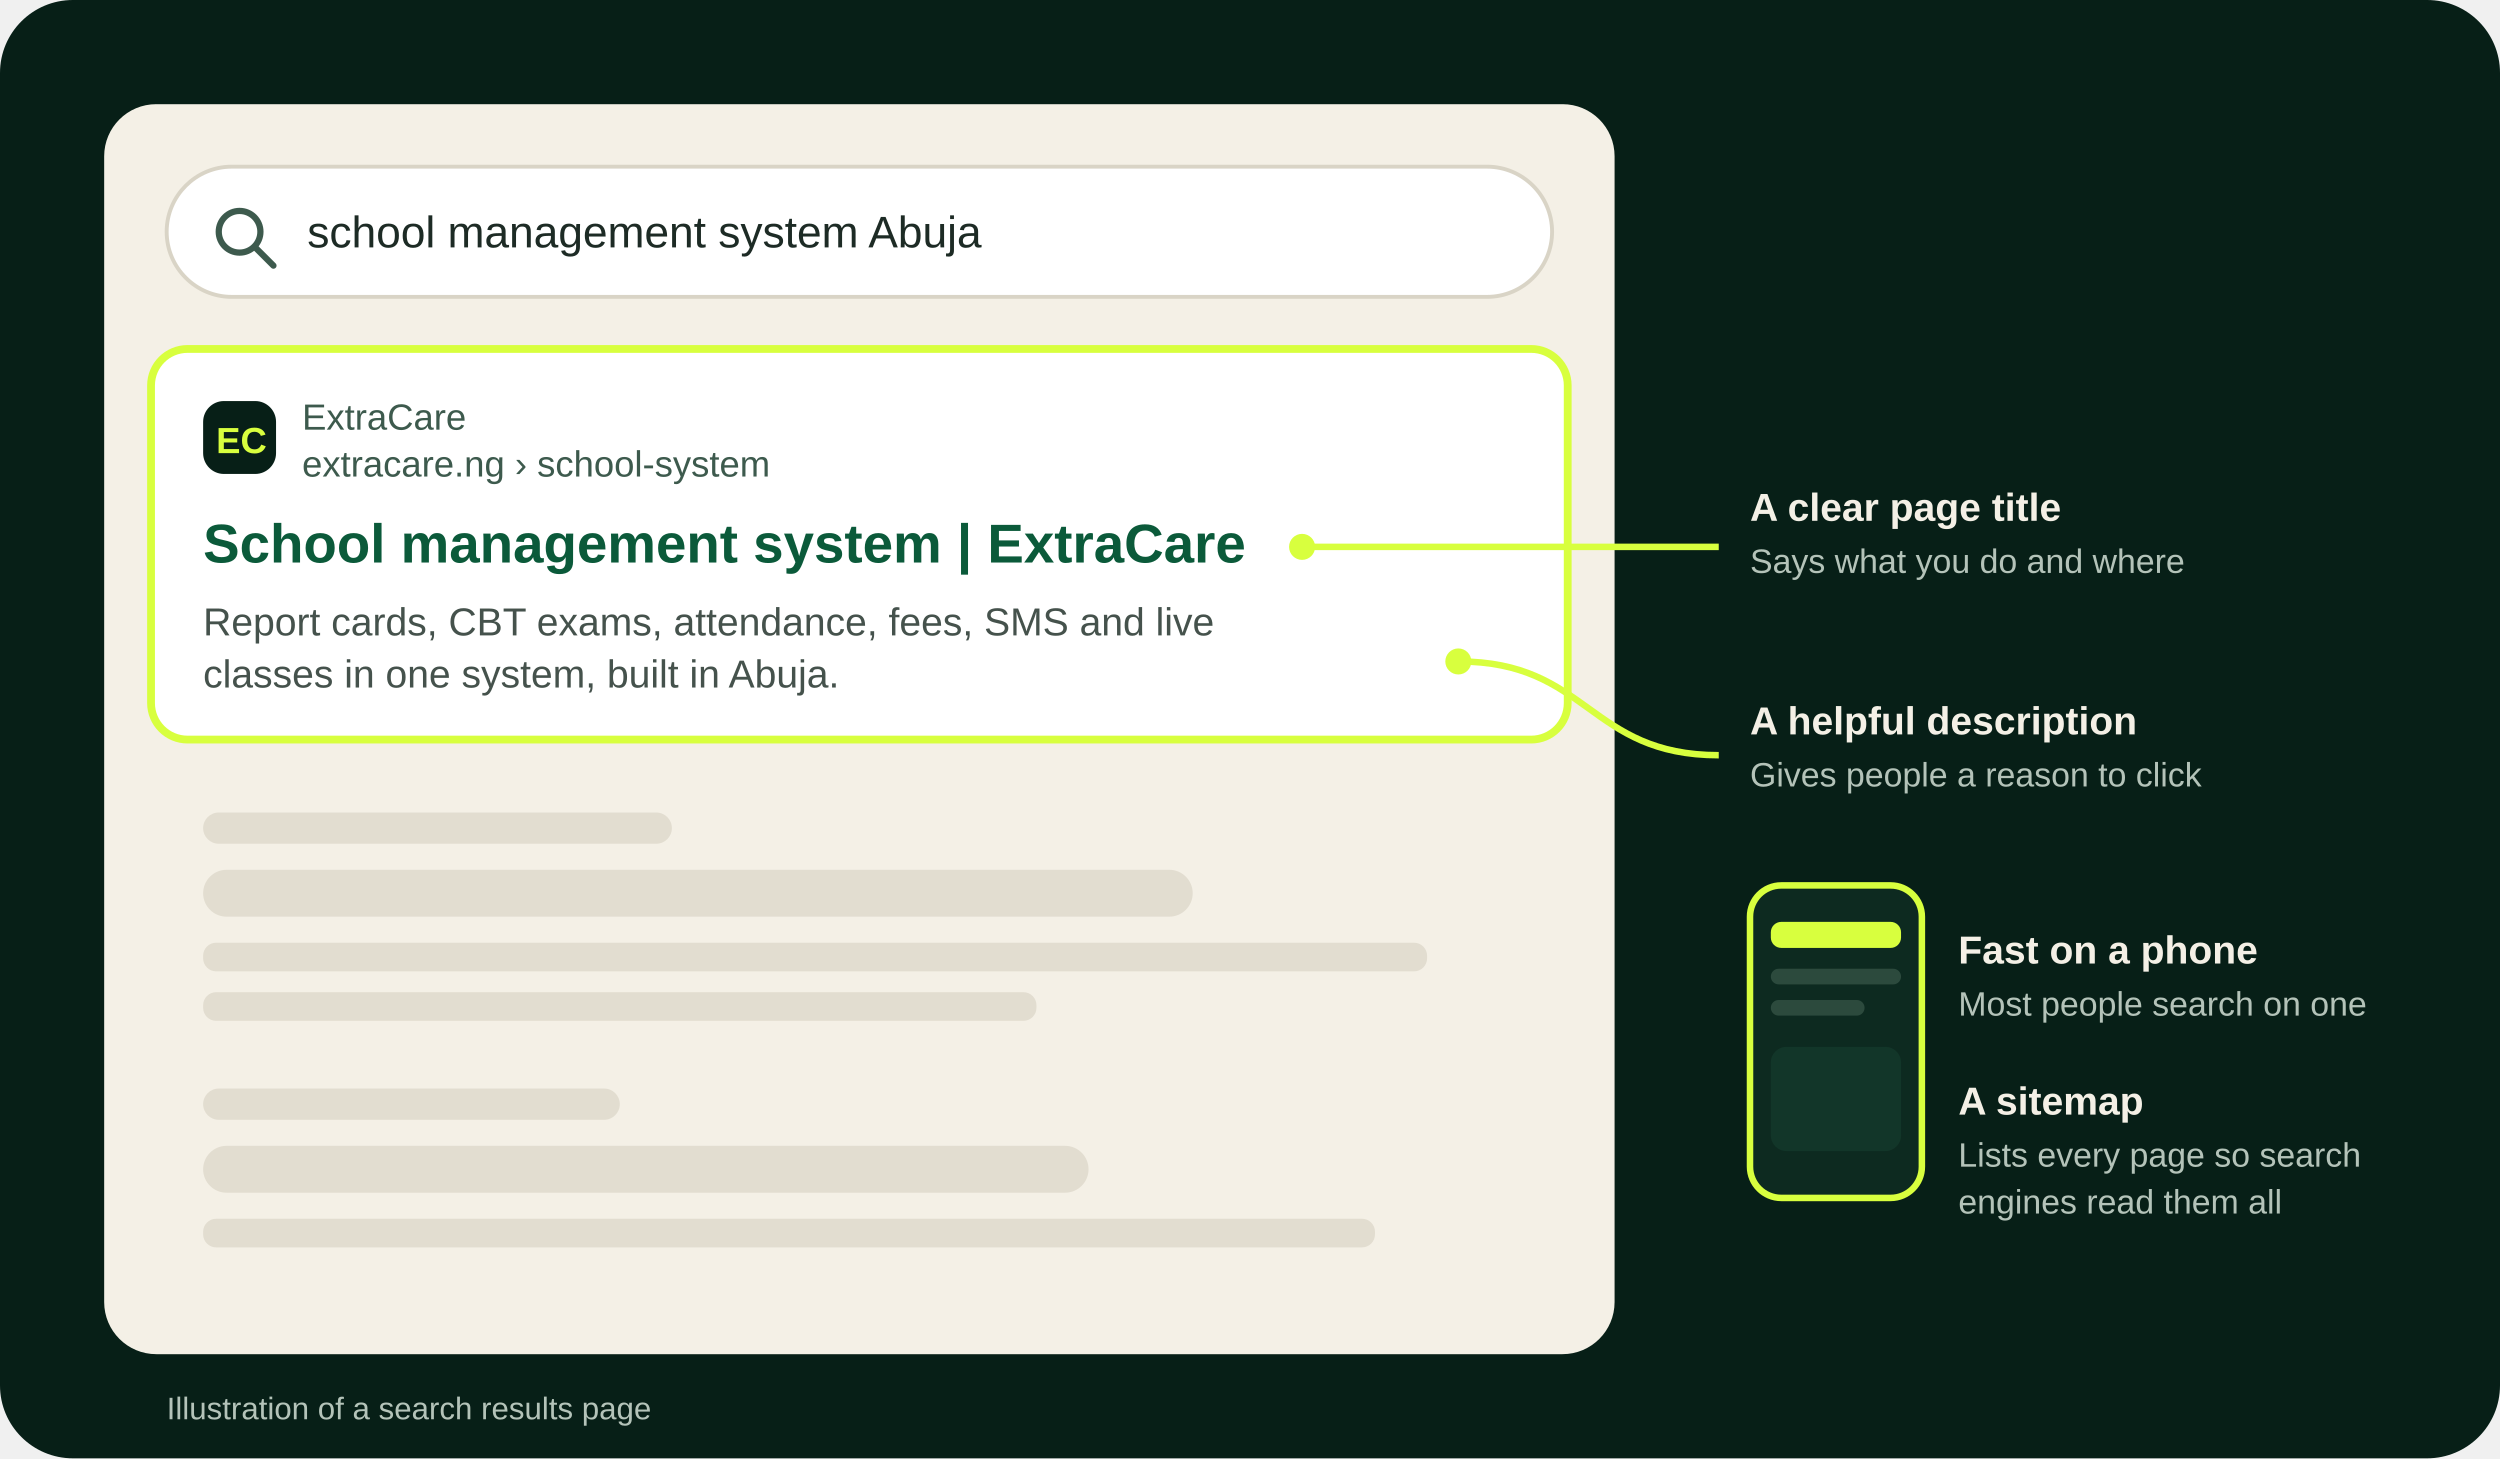
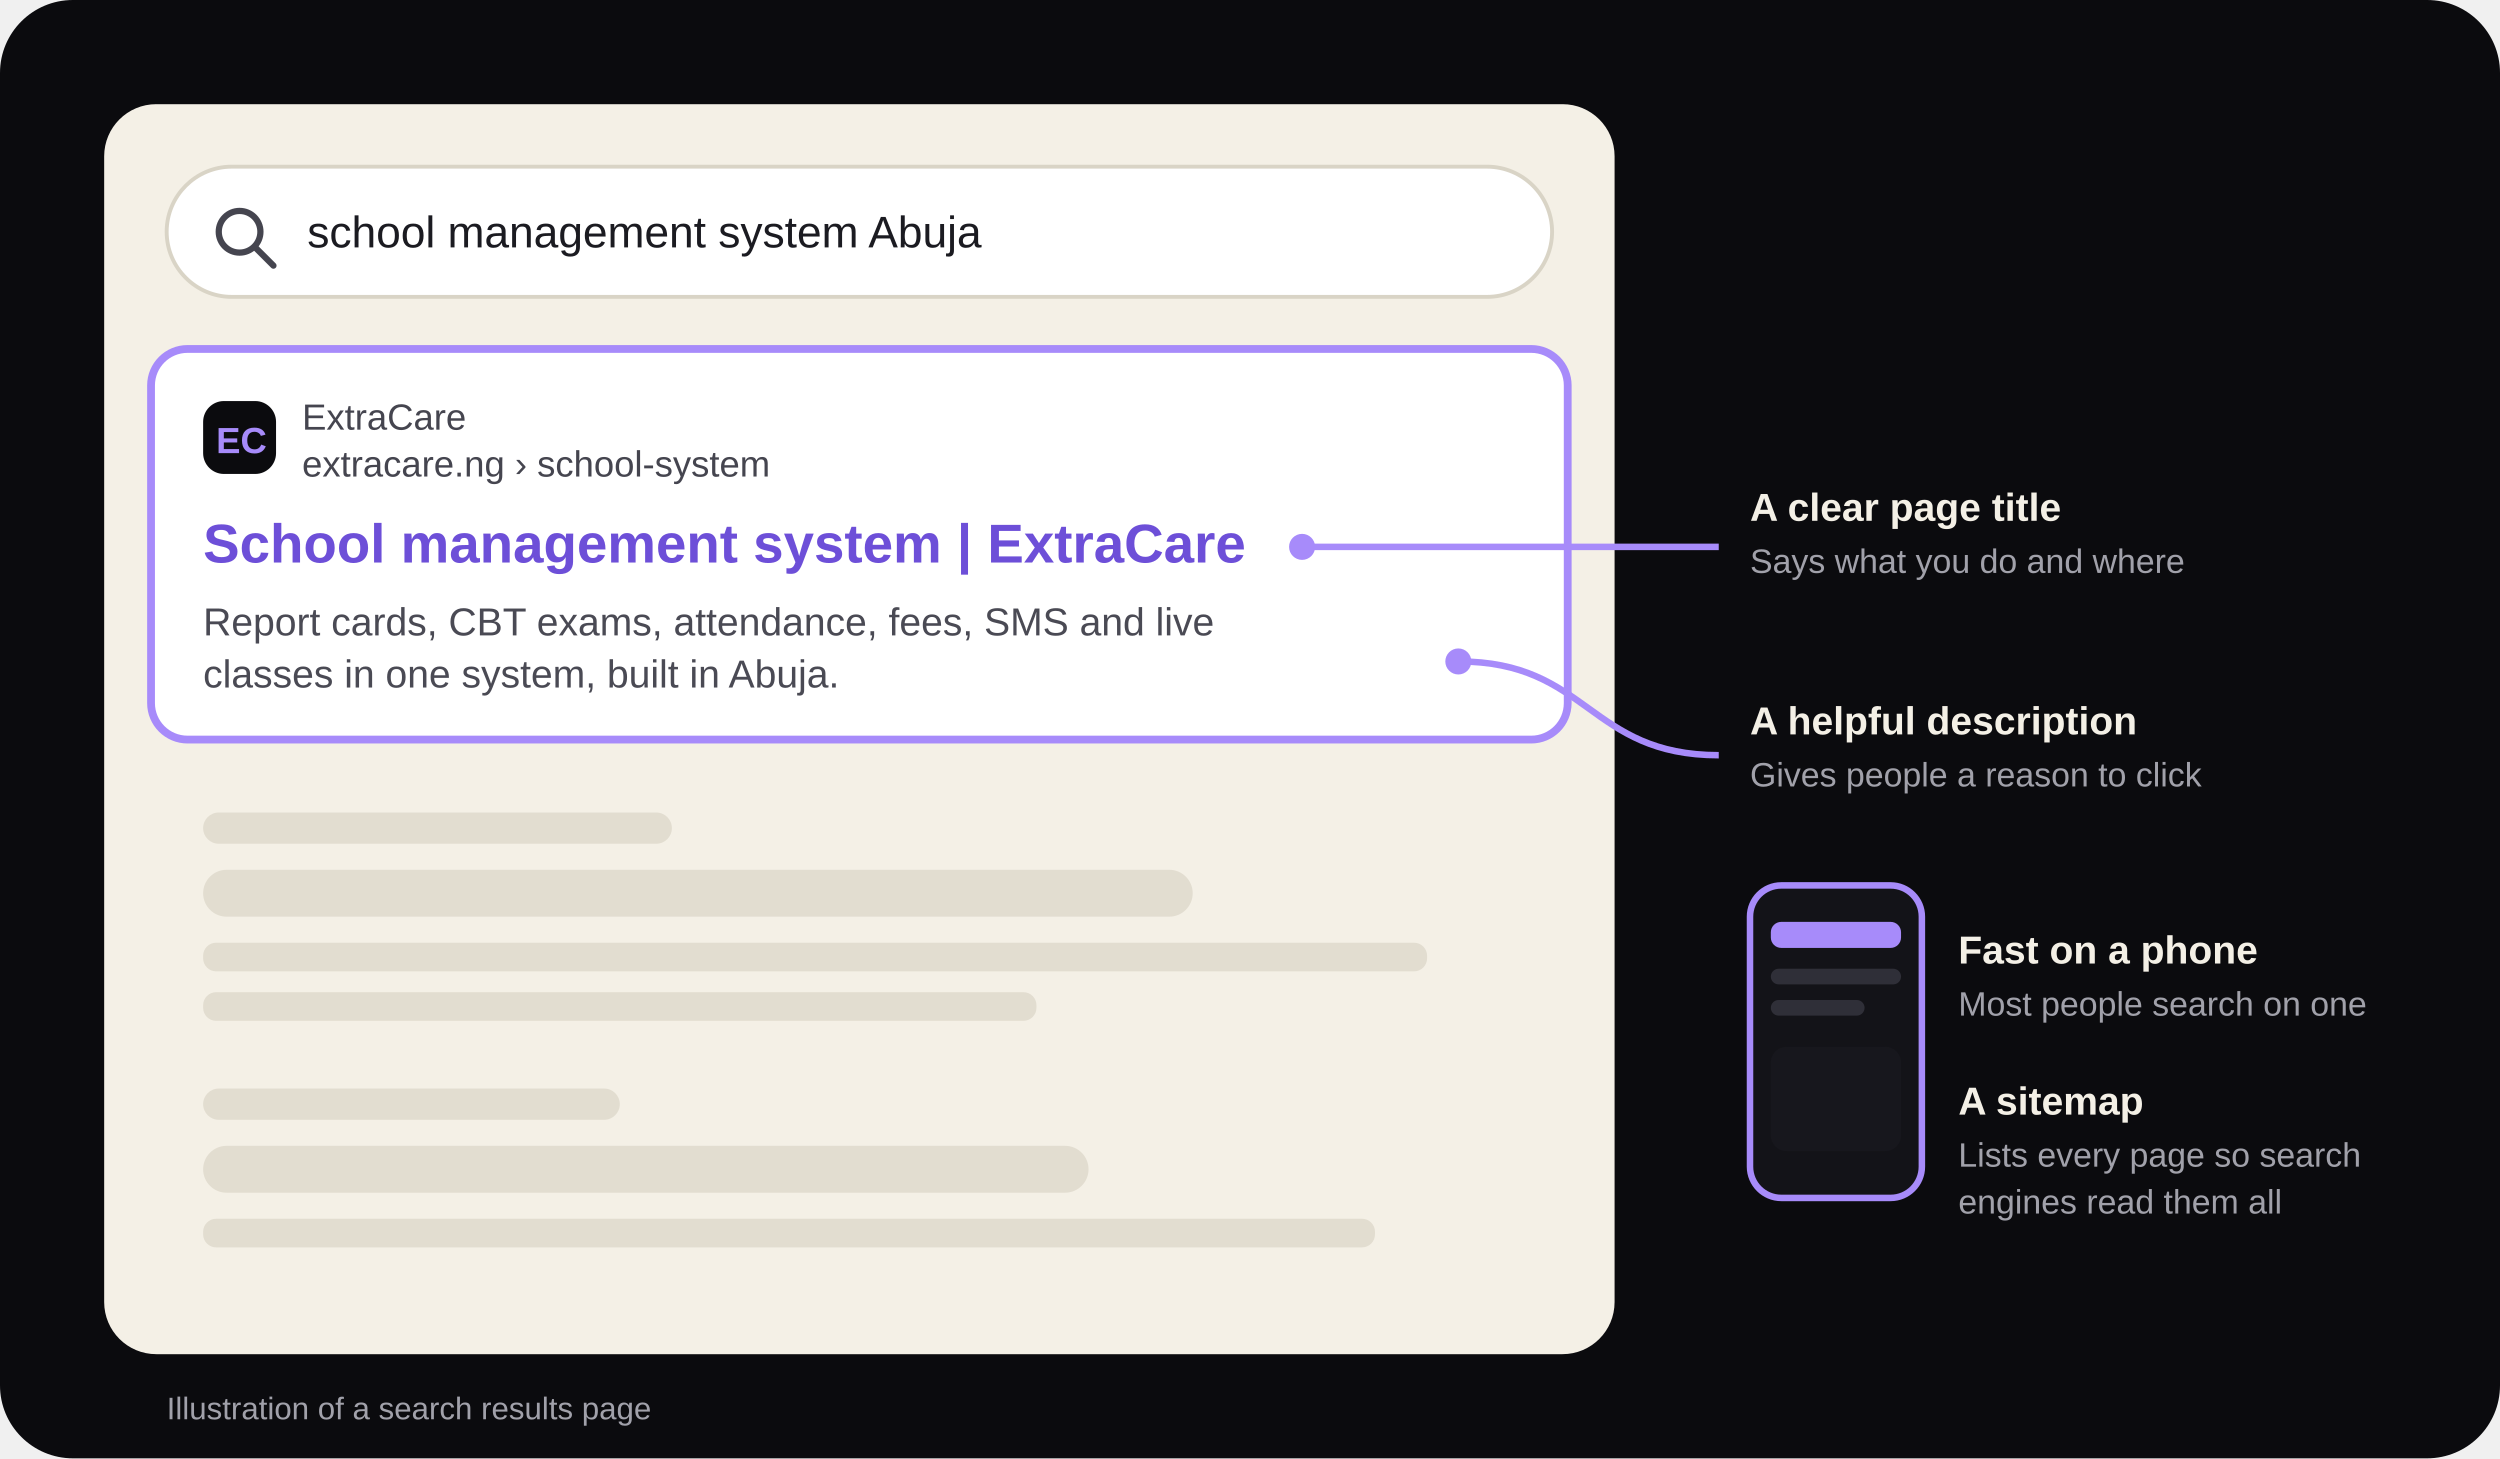
<svg xmlns="http://www.w3.org/2000/svg" viewBox="0 0 960 560" role="img" aria-labelledby="t d">
  <defs>
    <style>
-       .q{font:400 17px Arial,Helvetica,sans-serif;fill:#1d2b25}
-       .u{font:400 14px Arial,Helvetica,sans-serif;fill:#3d5a4d}
-       .ti{font:700 21px Arial,Helvetica,sans-serif;fill:#0b5a3a}
-       .ds{font:400 15px Arial,Helvetica,sans-serif;fill:#45524c}
+       .q{font:400 17px Arial,Helvetica,sans-serif;fill:#1b1b21}
+       .u{font:400 14px Arial,Helvetica,sans-serif;fill:#45454f}
+       .ti{font:700 21px Arial,Helvetica,sans-serif;fill:#6d4fd8}
+       .ds{font:400 15px Arial,Helvetica,sans-serif;fill:#4a4a54}
      .lb{font:700 15px Arial,Helvetica,sans-serif;fill:#f4f0e6}
-       .ls{font:400 13px Arial,Helvetica,sans-serif;fill:#b4c3b9}
-       .ln{stroke:#d8ff3e;stroke-width:2.5;fill:none}
+       .ls{font:400 13px Arial,Helvetica,sans-serif;fill:#a1a1aa}
+       .ln{stroke:#a78bfa;stroke-width:2.5;fill:none}
    </style>
  </defs>
-   <rect width="960" height="560" rx="28" fill="#071f17" />
+   <rect width="960" height="560" rx="28" fill="#0b0b0e" />
  <rect x="40" y="40" width="580" height="480" rx="20" fill="#f4f0e6" />
  <rect x="64" y="64" width="532" height="50" rx="25" fill="#ffffff" stroke="#d9d4c6" stroke-width="1.5" />
-   <circle cx="92" cy="89" r="8" fill="none" stroke="#3d5a4d" stroke-width="2.4" />
-   <path d="M98 95l7 7" stroke="#3d5a4d" stroke-width="2.4" stroke-linecap="round" />
+   <circle cx="92" cy="89" r="8" fill="none" stroke="#45454f" stroke-width="2.4" />
+   <path d="M98 95l7 7" stroke="#45454f" stroke-width="2.4" stroke-linecap="round" />
  <text class="q" x="118" y="95">school management system Abuja</text>
-   <rect x="58" y="134" width="544" height="150" rx="14" fill="#ffffff" stroke="#d8ff3e" stroke-width="3" />
-   <rect x="78" y="154" width="28" height="28" rx="8" fill="#071f17" />
-   <text x="83" y="174" font-family="Arial" font-weight="700" font-size="14" fill="#d8ff3e">EC</text>
+   <rect x="58" y="134" width="544" height="150" rx="14" fill="#ffffff" stroke="#a78bfa" stroke-width="3" />
+   <rect x="78" y="154" width="28" height="28" rx="8" fill="#0b0b0e" />
+   <text x="83" y="174" font-family="Arial" font-weight="700" font-size="14" fill="#a78bfa">EC</text>
  <text class="u" x="116" y="165">ExtraCare</text>
  <text class="u" x="116" y="183">extracare.ng › school-system</text>
  <text class="ti" x="78" y="216">School management system | ExtraCare</text>
  <text class="ds" x="78" y="244">Report cards, CBT exams, attendance, fees, SMS and live</text>
  <text class="ds" x="78" y="264">classes in one system, built in Abuja.</text>
  <g fill="#e2ddd0">
    <rect x="78" y="312" width="180" height="12" rx="6" />
    <rect x="78" y="334" width="380" height="18" rx="9" />
    <rect x="78" y="362" width="470" height="11" rx="5" />
    <rect x="78" y="381" width="320" height="11" rx="5" />
    <rect x="78" y="418" width="160" height="12" rx="6" />
    <rect x="78" y="440" width="340" height="18" rx="9" />
    <rect x="78" y="468" width="450" height="11" rx="5" />
  </g>
  <path class="ln" d="M500 210 H660" />
-   <circle cx="500" cy="210" r="5" fill="#d8ff3e" />
+   <circle cx="500" cy="210" r="5" fill="#a78bfa" />
  <text class="lb" x="672" y="200">A clear page title</text>
  <text class="ls" x="672" y="220">Says what you do and where</text>
  <path class="ln" d="M560 254 C610 254 610 290 660 290" />
-   <circle cx="560" cy="254" r="5" fill="#d8ff3e" />
+   <circle cx="560" cy="254" r="5" fill="#a78bfa" />
  <text class="lb" x="672" y="282">A helpful description</text>
  <text class="ls" x="672" y="302">Gives people a reason to click</text>
  <g transform="translate(672 340)">
-     <rect width="66" height="120" rx="12" fill="#0d2a20" stroke="#d8ff3e" stroke-width="2.5" />
-     <rect x="8" y="14" width="50" height="10" rx="4" fill="#d8ff3e" />
-     <rect x="8" y="32" width="50" height="6" rx="3" fill="#2c4a3d" />
-     <rect x="8" y="44" width="36" height="6" rx="3" fill="#2c4a3d" />
-     <rect x="8" y="62" width="50" height="40" rx="6" fill="#123629" />
+     <rect width="66" height="120" rx="12" fill="#131318" stroke="#a78bfa" stroke-width="2.5" />
+     <rect x="8" y="14" width="50" height="10" rx="4" fill="#a78bfa" />
+     <rect x="8" y="32" width="50" height="6" rx="3" fill="#2f2f38" />
+     <rect x="8" y="44" width="36" height="6" rx="3" fill="#2f2f38" />
+     <rect x="8" y="62" width="50" height="40" rx="6" fill="#17171d" />
  </g>
  <text class="lb" x="752" y="370">Fast on a phone</text>
  <text class="ls" x="752" y="390">Most people search on one</text>
  <text class="lb" x="752" y="428">A sitemap</text>
  <text class="ls" x="752" y="448">Lists every page so search</text>
  <text class="ls" x="752" y="466">engines read them all</text>
-   <text x="64" y="545" font-family="Arial" font-size="12" fill="#b4c3b9">Illustration of a search results page</text>
+   <text x="64" y="545" font-family="Arial" font-size="12" fill="#a1a1aa">Illustration of a search results page</text>
</svg>
